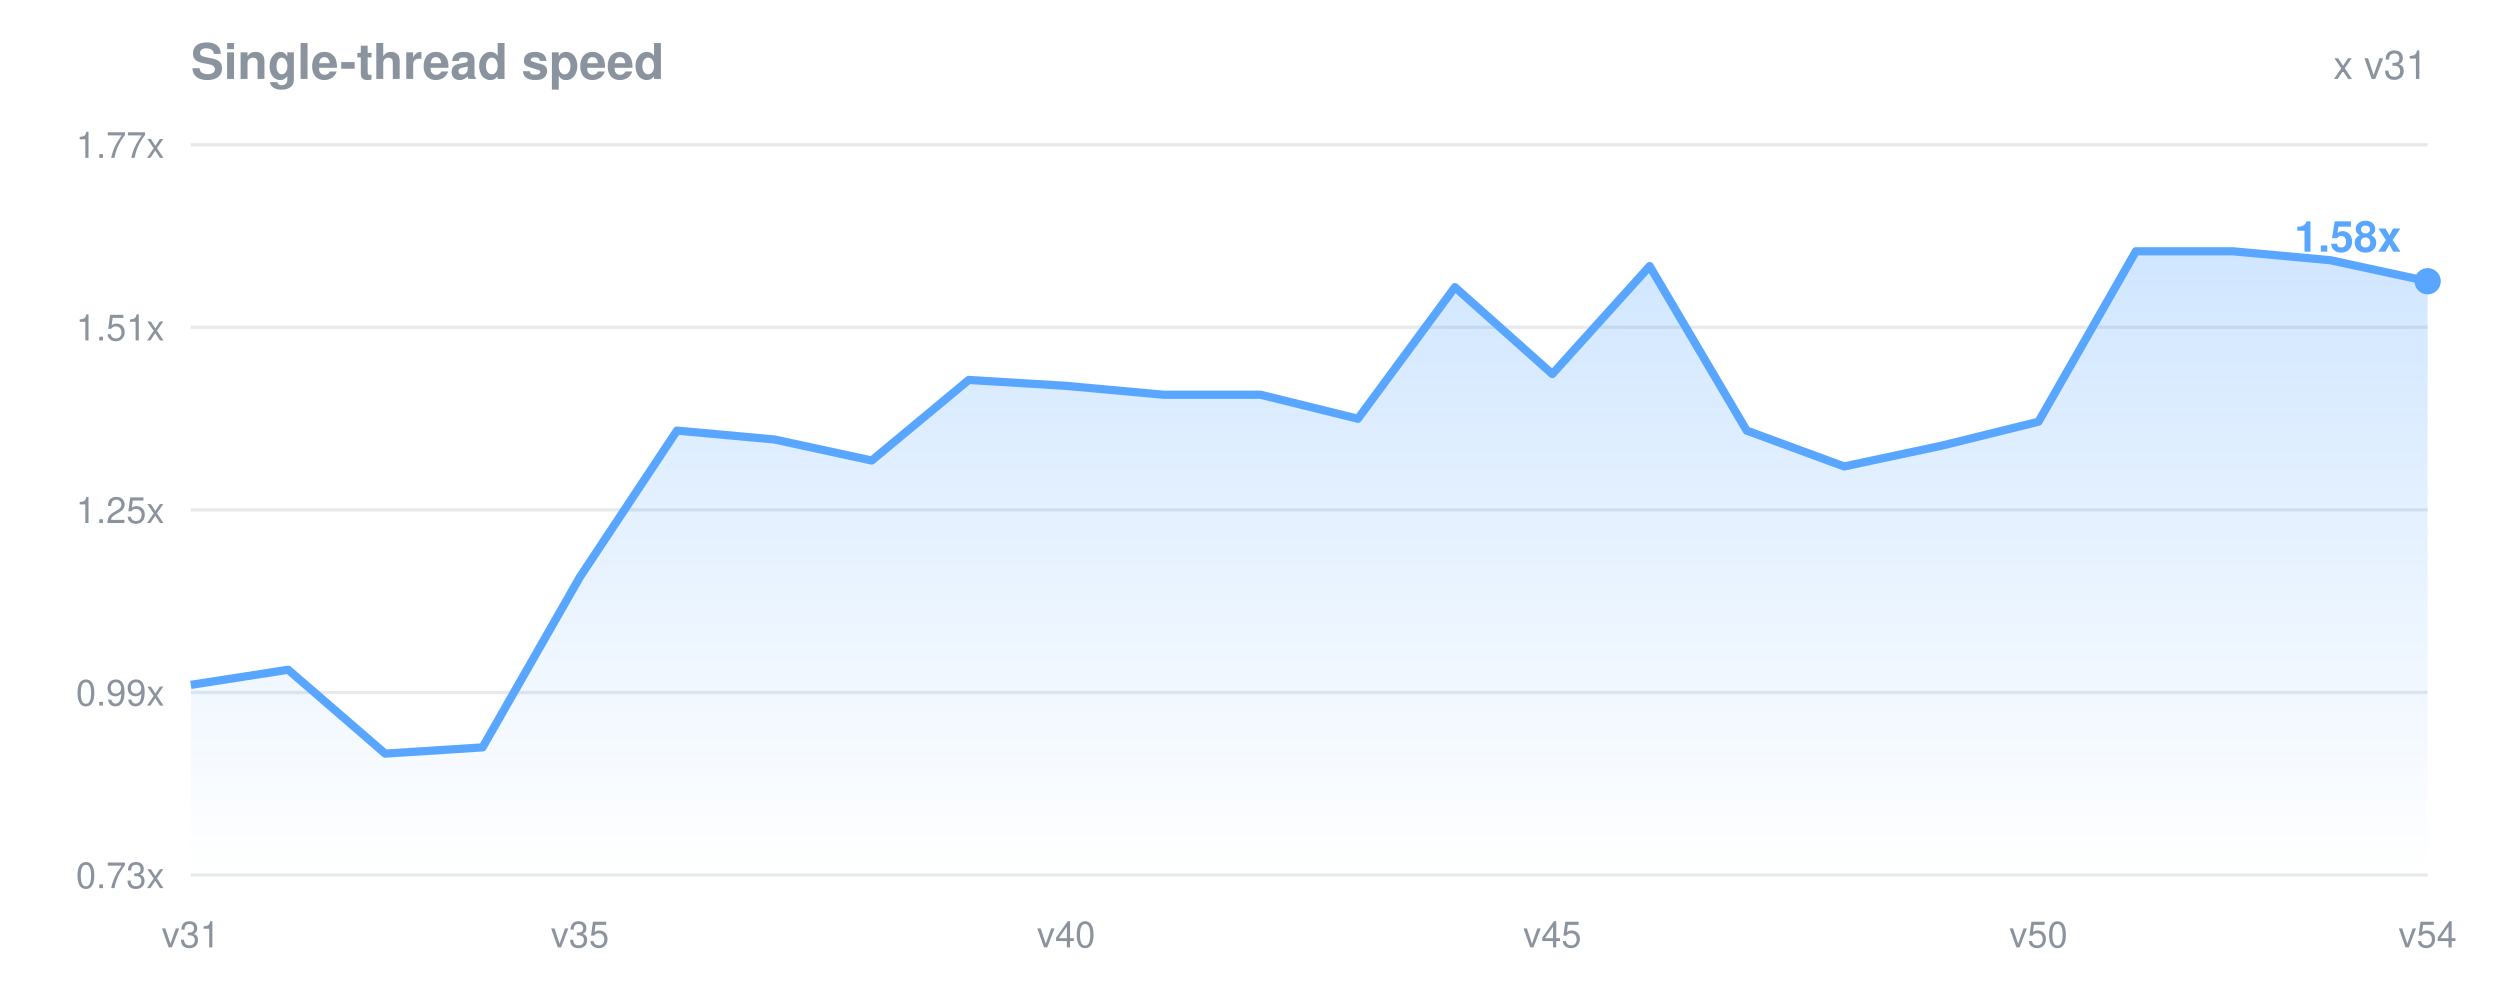
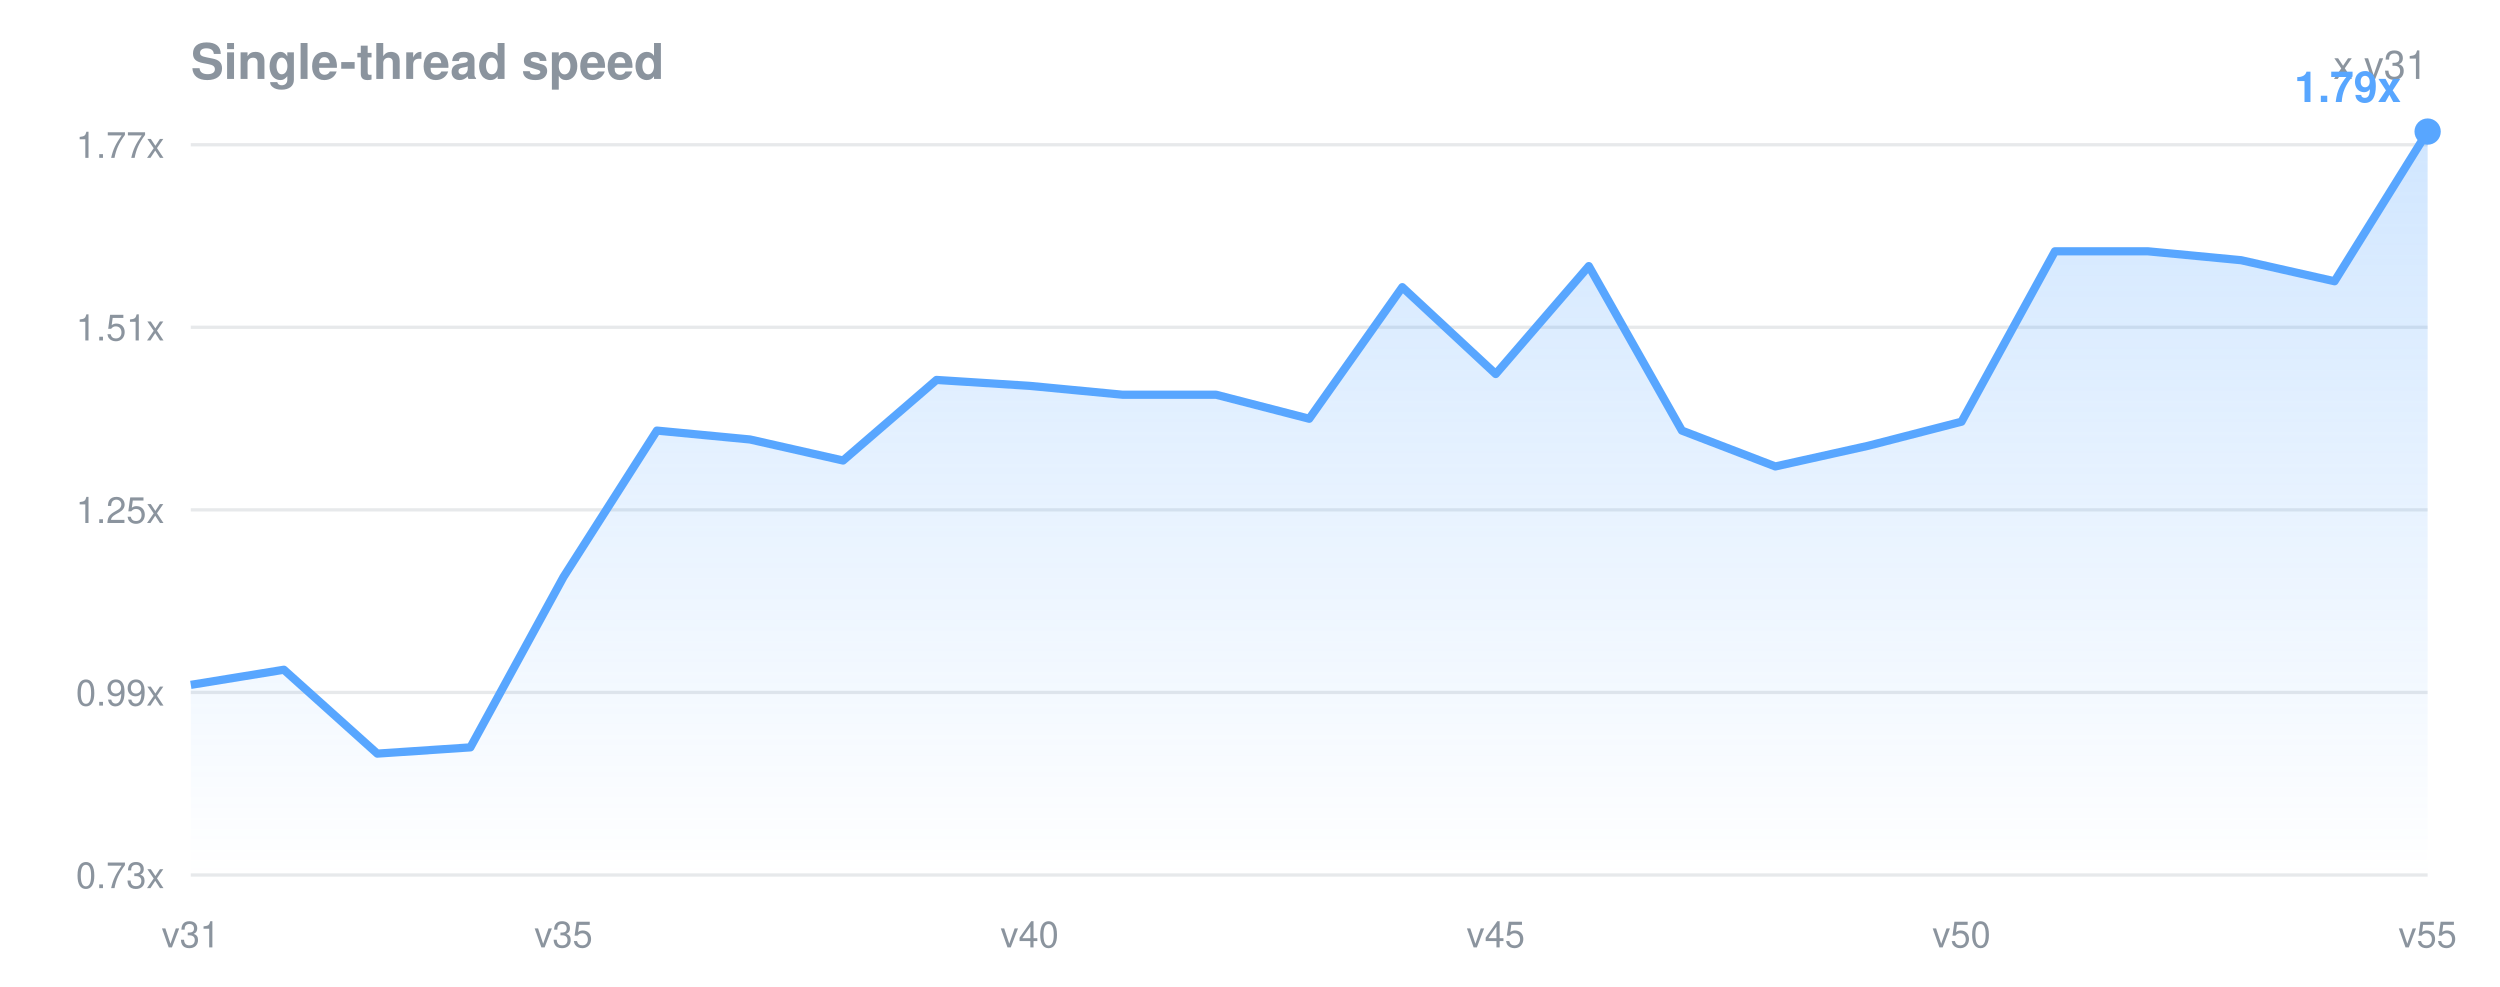
<svg xmlns="http://www.w3.org/2000/svg" width="760" height="300" viewBox="0 0 760 300" preserveAspectRatio="xMidYMid meet" font-family="-apple-system,Segoe UI,Helvetica,Arial,sans-serif">
  <defs>
    <linearGradient id="g58a6ff" x1="0" y1="0" x2="0" y2="1">
      <stop offset="0" stop-color="#58a6ff" stop-opacity="0.28" />
      <stop offset="1" stop-color="#58a6ff" stop-opacity="0" />
    </linearGradient>
  </defs>
  <text x="58" y="24" fill="#8b949e" font-size="15" font-weight="700">Single-thread speed</text>
  <text x="738" y="24" fill="#8b949e" font-size="12" text-anchor="end">x v31</text>
  <line x1="58" y1="266.0" x2="738" y2="266.0" stroke="#8b949e33" />
  <text x="50" y="270.0" fill="#8b949e" font-size="11" text-anchor="end">0.73x</text>
  <line x1="58" y1="210.5" x2="738" y2="210.5" stroke="#8b949e33" />
  <text x="50" y="214.5" fill="#8b949e" font-size="11" text-anchor="end">0.99x</text>
  <line x1="58" y1="155.0" x2="738" y2="155.0" stroke="#8b949e33" />
  <text x="50" y="159.0" fill="#8b949e" font-size="11" text-anchor="end">1.25x</text>
  <line x1="58" y1="99.5" x2="738" y2="99.5" stroke="#8b949e33" />
  <text x="50" y="103.5" fill="#8b949e" font-size="11" text-anchor="end">1.51x</text>
  <line x1="58" y1="44.0" x2="738" y2="44.0" stroke="#8b949e33" />
  <text x="50" y="48.0" fill="#8b949e" font-size="11" text-anchor="end">1.77x</text>
  <text x="58.0" y="288" fill="#8b949e" font-size="11" text-anchor="middle">v31</text>
-   <text x="176.3" y="288" fill="#8b949e" font-size="11" text-anchor="middle">v35</text>
-   <text x="324.1" y="288" fill="#8b949e" font-size="11" text-anchor="middle">v40</text>
-   <text x="471.9" y="288" fill="#8b949e" font-size="11" text-anchor="middle">v45</text>
-   <text x="619.7" y="288" fill="#8b949e" font-size="11" text-anchor="middle">v50</text>
-   <text x="738.0" y="288" fill="#8b949e" font-size="11" text-anchor="middle">v54</text>
-   <path d="M58.0,266.0 L58.0,208.2 L87.6,203.6 L117.1,229.1 L146.7,227.2 L176.3,175.4 L205.8,130.9 L235.4,133.6 L265.0,140.0 L294.5,115.5 L324.1,117.3 L353.7,120.0 L383.2,120.0 L412.8,127.3 L442.3,87.3 L471.9,113.7 L501.5,80.9 L531.0,130.9 L560.6,141.8 L590.2,135.5 L619.7,128.2 L649.3,76.4 L678.9,76.4 L708.4,79.1 L738.0,85.5 L738.0,266.0 Z" fill="url(#g58a6ff)" />
-   <polyline points="58.0,208.2 87.6,203.6 117.1,229.1 146.7,227.2 176.3,175.4 205.8,130.9 235.4,133.6 265.0,140.0 294.5,115.5 324.1,117.3 353.7,120.0 383.2,120.0 412.8,127.3 442.3,87.3 471.9,113.7 501.5,80.9 531.0,130.9 560.6,141.8 590.2,135.5 619.7,128.2 649.3,76.4 678.9,76.4 708.4,79.1 738.0,85.5" fill="none" stroke="#58a6ff" stroke-width="2.5" stroke-linejoin="round" />
-   <circle cx="738.0" cy="85.5" r="4" fill="#58a6ff" />
-   <text x="730.0" y="76.5" fill="#58a6ff" font-size="13" font-weight="700" text-anchor="end">1.58x</text>
+   <text x="171.3" y="288" fill="#8b949e" font-size="11" text-anchor="middle">v35</text>
+   <text x="313.0" y="288" fill="#8b949e" font-size="11" text-anchor="middle">v40</text>
+   <text x="454.7" y="288" fill="#8b949e" font-size="11" text-anchor="middle">v45</text>
+   <text x="596.3" y="288" fill="#8b949e" font-size="11" text-anchor="middle">v50</text>
+   <text x="738.0" y="288" fill="#8b949e" font-size="11" text-anchor="middle">v55</text>
+   <path d="M58.0,266.0 L58.0,208.2 L86.3,203.6 L114.7,229.1 L143.0,227.2 L171.3,175.4 L199.7,130.9 L228.0,133.6 L256.3,140.0 L284.7,115.5 L313.0,117.3 L341.3,120.0 L369.7,120.0 L398.0,127.3 L426.3,87.3 L454.7,113.7 L483.0,80.9 L511.3,130.9 L539.7,141.8 L568.0,135.5 L596.3,128.2 L624.7,76.4 L653.0,76.4 L681.3,79.1 L709.7,85.5 L738.0,40.0 L738.0,266.0 Z" fill="url(#g58a6ff)" />
+   <polyline points="58.0,208.2 86.3,203.6 114.7,229.1 143.0,227.2 171.3,175.4 199.7,130.9 228.0,133.6 256.3,140.0 284.7,115.5 313.0,117.3 341.3,120.0 369.7,120.0 398.0,127.3 426.3,87.3 454.7,113.7 483.0,80.9 511.3,130.9 539.7,141.8 568.0,135.5 596.3,128.2 624.7,76.4 653.0,76.4 681.3,79.1 709.7,85.5 738.0,40.0" fill="none" stroke="#58a6ff" stroke-width="2.5" stroke-linejoin="round" />
+   <circle cx="738.0" cy="40.0" r="4" fill="#58a6ff" />
+   <text x="730.0" y="31.0" fill="#58a6ff" font-size="13" font-weight="700" text-anchor="end">1.79x</text>
</svg>
